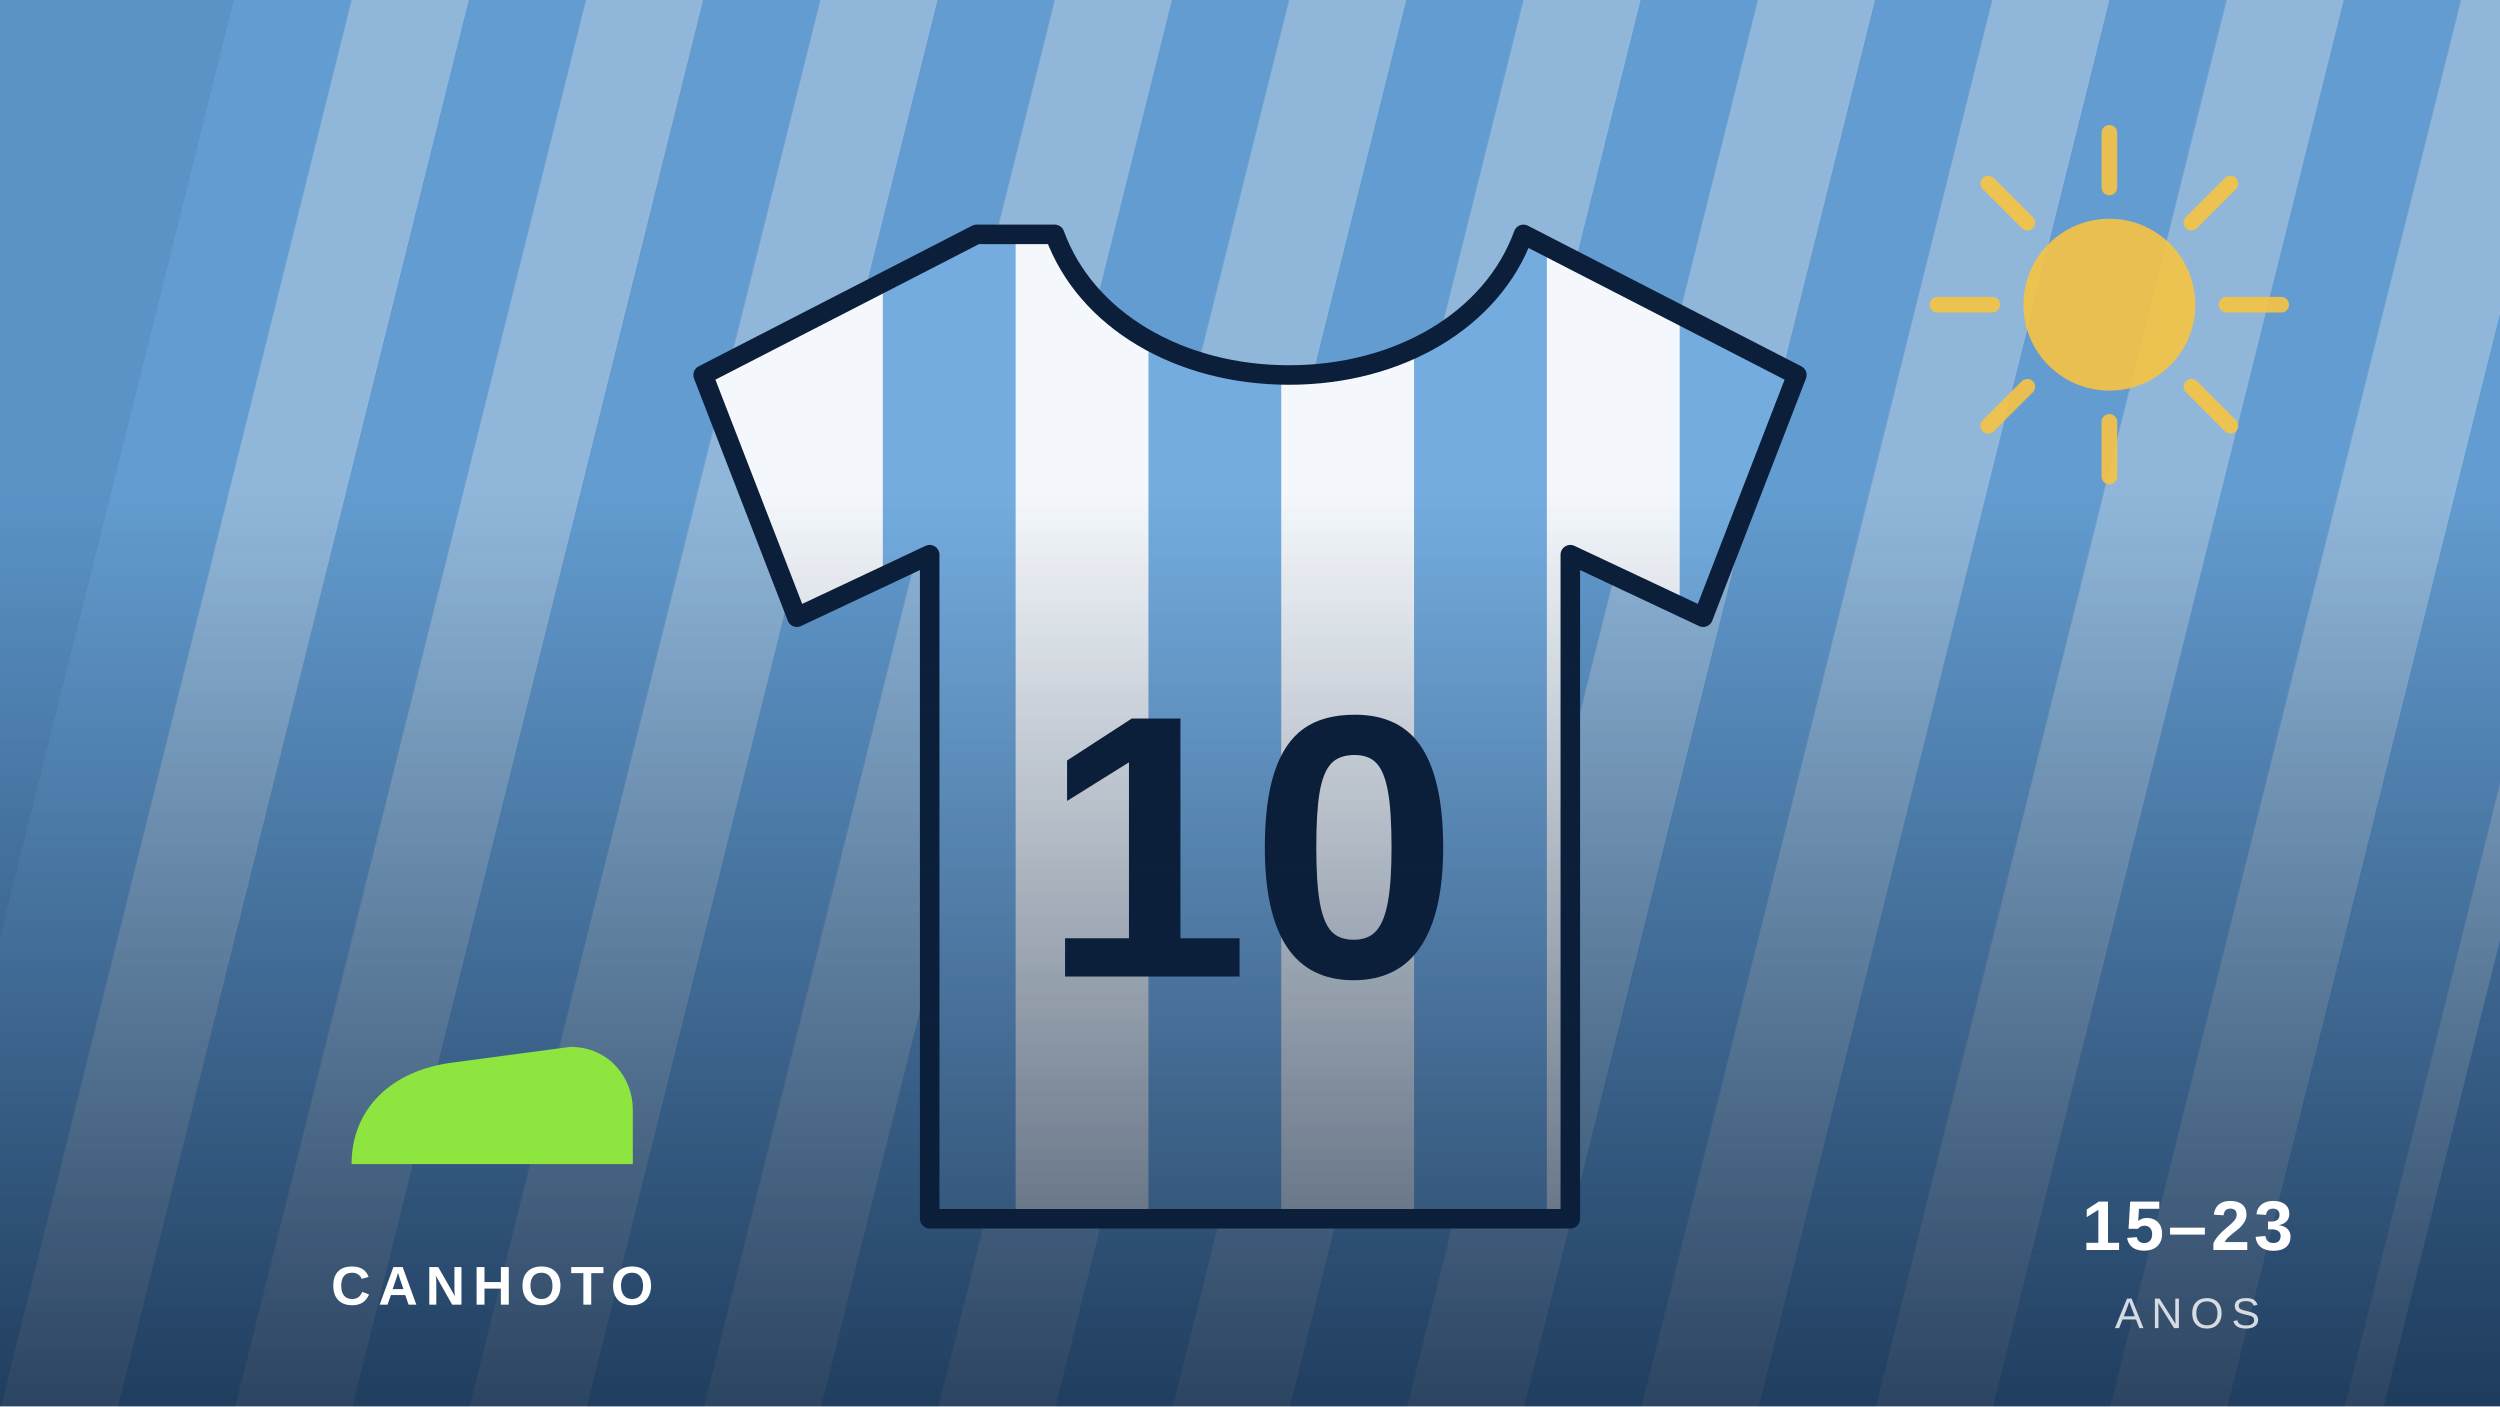
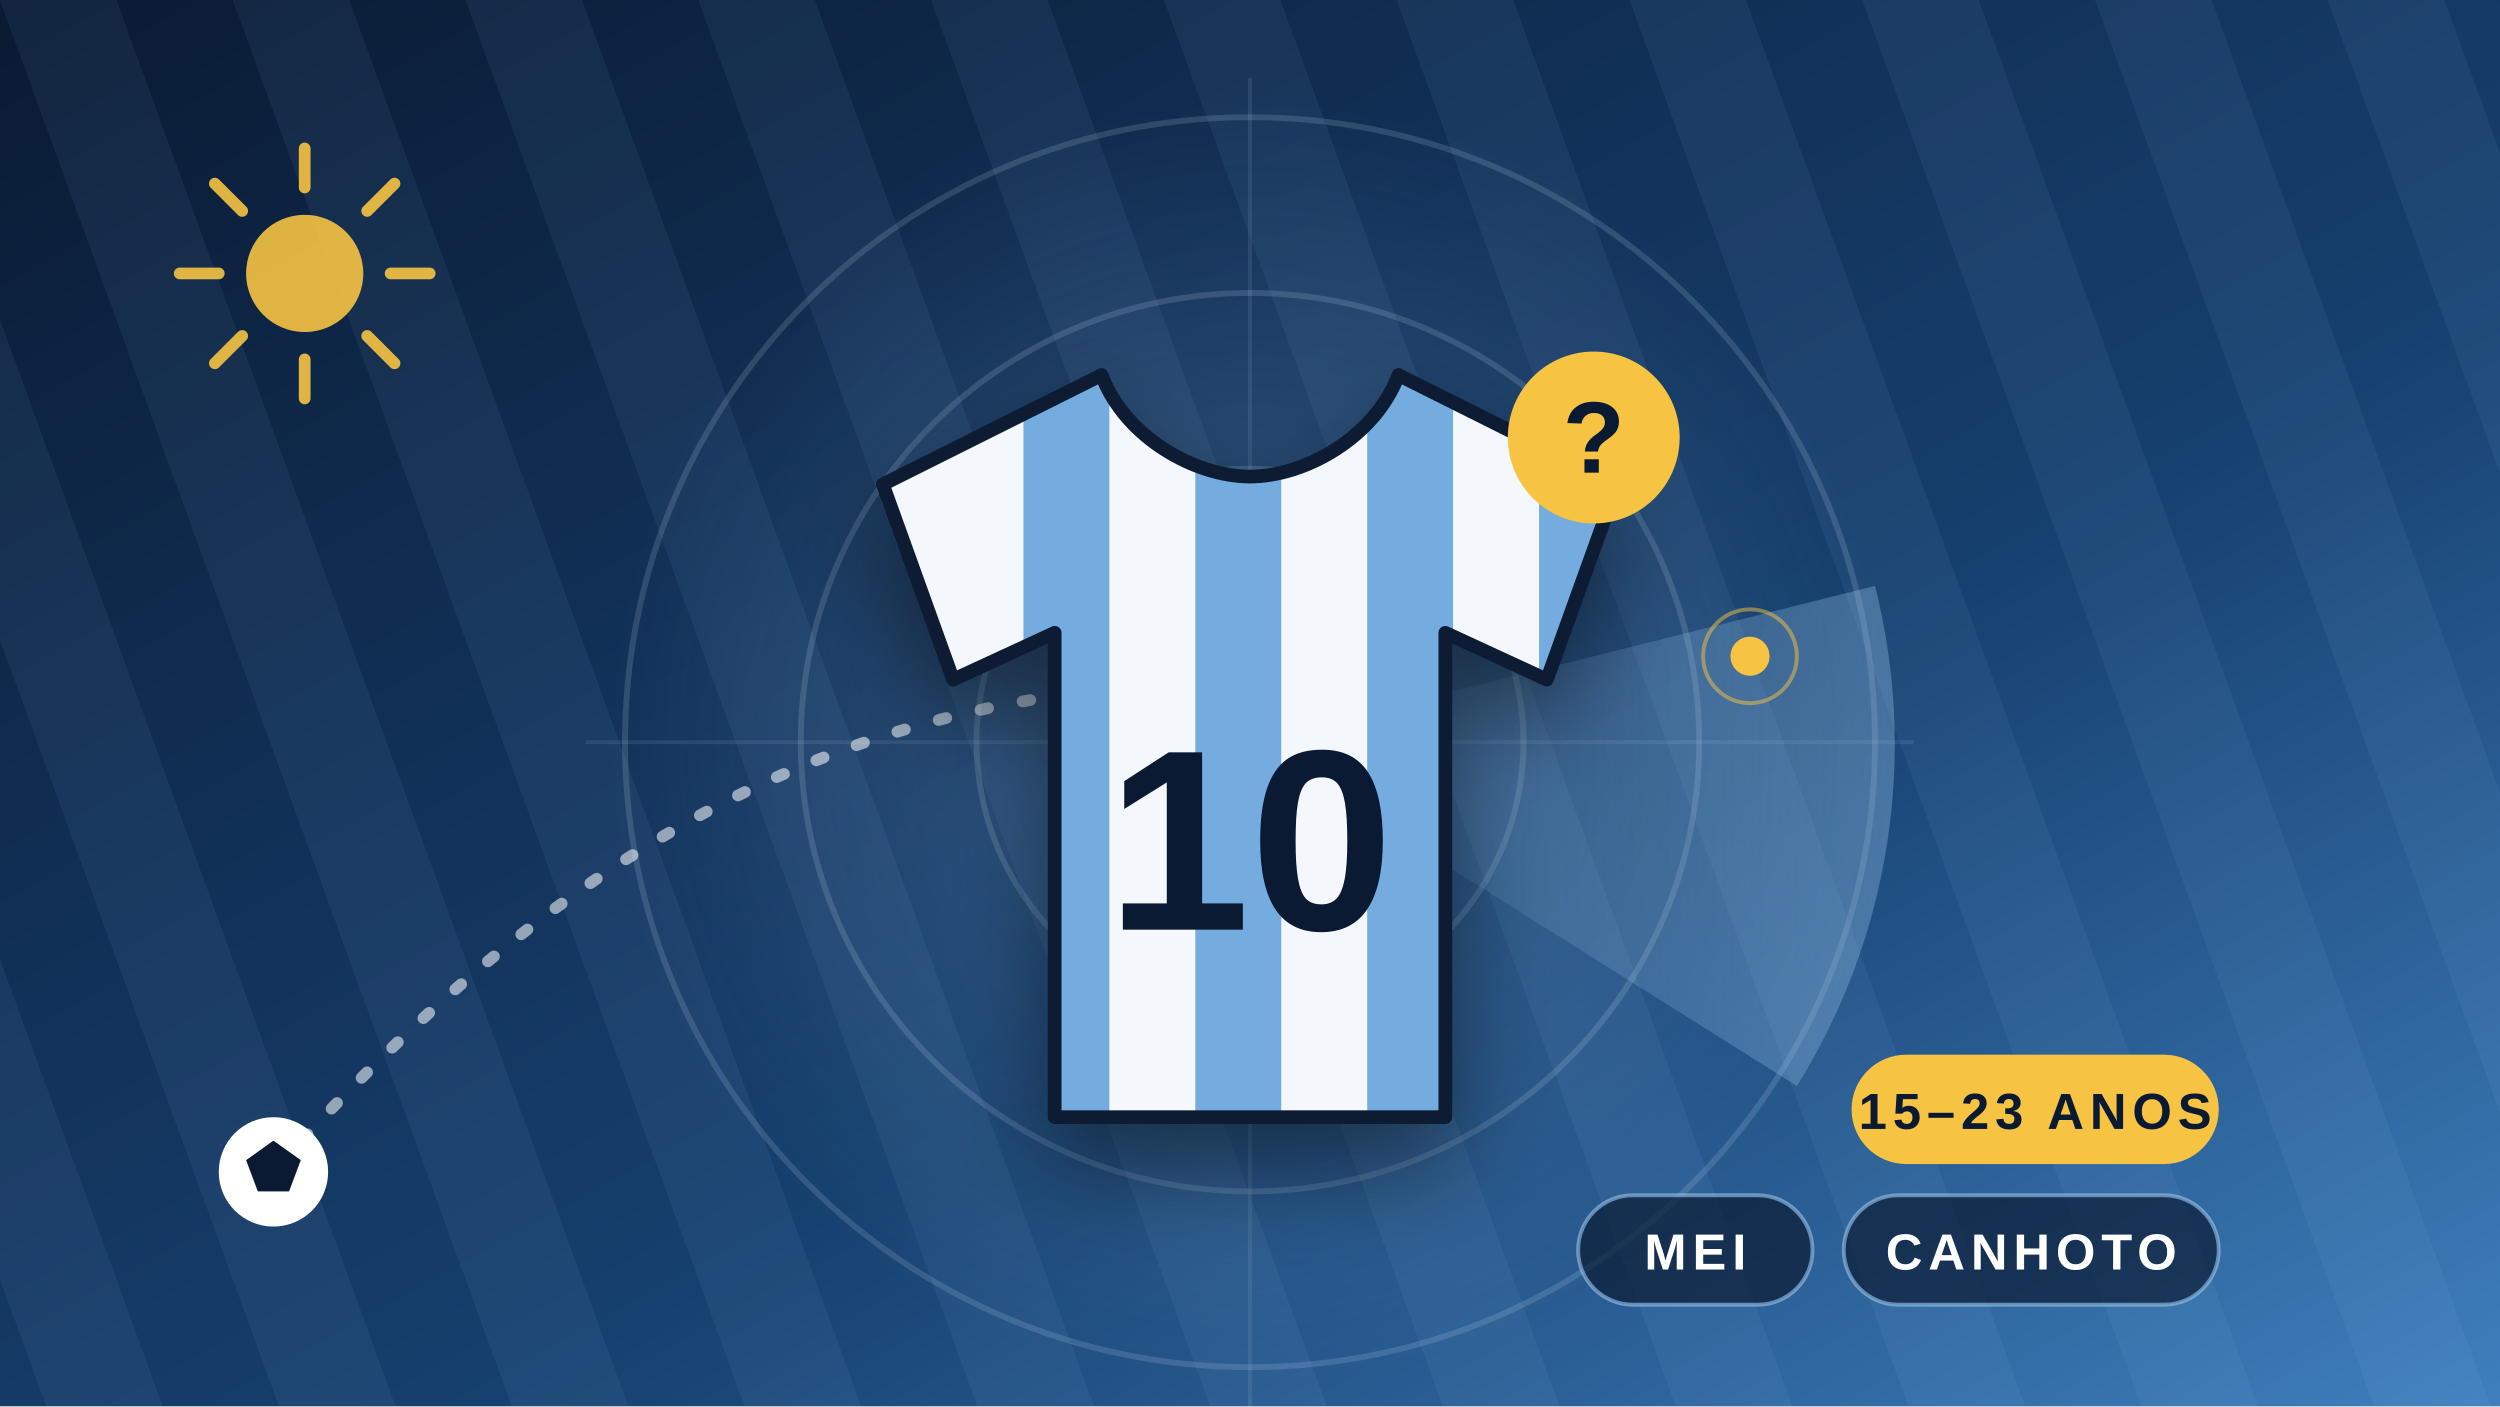
<svg xmlns="http://www.w3.org/2000/svg" viewBox="0 0 640 360">
  <defs>
-     <pattern id="listras" width="60" height="360" patternUnits="userSpaceOnUse">
-       <rect width="30" height="360" fill="#74acdf" />
-       <rect x="30" width="30" height="360" fill="#f4f8fc" />
+     <linearGradient id="bg" x1="0" y1="0" x2="1" y2="1">
+       <stop offset="0" stop-color="#0a1a33" />
+       <stop offset=".6" stop-color="#16406f" />
+       <stop offset="1" stop-color="#3f7fbd" />
+     </linearGradient>
+     <pattern id="listras" width="56" height="56" patternUnits="userSpaceOnUse" patternTransform="rotate(-20)">
+       <rect width="28" height="56" fill="#9cc7ee" />
    </pattern>
-     <linearGradient id="sombra" x1="0" y1="0" x2="0" y2="1">
-       <stop offset=".35" stop-color="#0b1f3a" stop-opacity="0" />
-       <stop offset="1" stop-color="#0b1f3a" stop-opacity=".75" />
+     <radialGradient id="radar" cx=".5" cy=".5" r=".5">
+       <stop offset="0" stop-color="#9cc7ee" stop-opacity=".25" />
+       <stop offset="1" stop-color="#9cc7ee" stop-opacity="0" />
+     </radialGradient>
+     <linearGradient id="varredura" x1="0" y1="0" x2="1" y2="0">
+       <stop offset="0" stop-color="#9cc7ee" stop-opacity="0" />
+       <stop offset="1" stop-color="#9cc7ee" stop-opacity=".35" />
    </linearGradient>
    <clipPath id="camisa">
-       <path d="M250 60l-70 36 24 62 34-16v170h164V142l34 16 24-62-70-36c-8 22-32 36-60 36s-52-14-60-36z" />
+       <path d="M282 96l-56 28 18 50 26-12v124h100V162l26 12 18-50-56-28c-6 16-24 26-38 26s-32-10-38-26z" />
    </clipPath>
+     <filter id="sombra" x="-30%" y="-30%" width="160%" height="160%">
+       <feDropShadow dx="0" dy="12" stdDeviation="12" flood-color="#000" flood-opacity=".45" />
+     </filter>
  </defs>
-   <rect width="640" height="360" fill="#5b93c7" />
-   <g transform="skewX(-14)" opacity=".35">
-     <rect x="60" width="640" height="360" fill="url(#listras)" />
+   <rect width="640" height="360" fill="url(#bg)" />
+   <rect width="640" height="360" fill="url(#listras)" opacity=".07" />
+   <g transform="translate(320 190)">
+     <circle r="165" fill="url(#radar)" />
+     <g fill="none" stroke="#cfe4f7" stroke-opacity=".16" stroke-width="1.5">
+       <circle r="70" />
+       <circle r="115" />
+       <circle r="160" />
+     </g>
+     <path d="M-170 0h340M0-170v340" stroke="#cfe4f7" stroke-opacity=".1" />
+     <path d="M0 0L160 -40A165 165 0 0 1 140 88z" fill="url(#varredura)" />
+     <circle cx="128" cy="-22" r="5" fill="#f6c343" />
+     <circle cx="128" cy="-22" r="12" fill="none" stroke="#f6c343" stroke-opacity=".5" />
  </g>
-   <g transform="translate(540 78)" fill="#f6c343" opacity=".9">
-     <circle r="22" />
-     <g stroke="#f6c343" stroke-width="4" stroke-linecap="round">
-       <path d="M0-30v-14M0 30v14M-30 0h-14M30 0h14M21-21l10-10M-21 21l-10 10M21 21l10 10M-21-21l-10-10" />
+   <g transform="translate(78 70)" opacity=".9">
+     <circle r="15" fill="#f6c343" />
+     <g stroke="#f6c343" stroke-width="3" stroke-linecap="round">
+       <path d="M0-22v-10M0 22v10M-22 0h-10M22 0h10M16-16l7-7M-16 16l-7 7M16 16l7 7M-16-16l-7-7" />
    </g>
  </g>
-   <g clip-path="url(#camisa)">
-     <rect x="170" y="50" width="300" height="300" fill="#f4f8fc" />
-     <g fill="#74acdf">
-       <rect x="226" y="50" width="34" height="300" />
-       <rect x="294" y="50" width="34" height="300" />
-       <rect x="362" y="50" width="34" height="300" />
-       <rect x="430" y="50" width="34" height="300" />
+   <path d="M70 300C150 210 220 180 300 175" fill="none" stroke="#fff" stroke-opacity=".55" stroke-width="3" stroke-dasharray="2 9" stroke-linecap="round" />
+   <g transform="translate(70 300)">
+     <circle r="14" fill="#fff" />
+     <path d="M0-8l7 5-3 8h-8l-3-8z" fill="#0a1a33" />
+   </g>
+   <g filter="url(#sombra)">
+     <g clip-path="url(#camisa)">
+       <rect x="220" y="90" width="200" height="200" fill="#f4f8fc" />
+       <g fill="#74acdf">
+         <rect x="262" y="90" width="22" height="200" />
+         <rect x="306" y="90" width="22" height="200" />
+         <rect x="350" y="90" width="22" height="200" />
+         <rect x="394" y="90" width="22" height="200" />
+       </g>
    </g>
+     <path d="M282 96l-56 28 18 50 26-12v124h100V162l26 12 18-50-56-28c-6 16-24 26-38 26s-32-10-38-26z" fill="none" stroke="#0a1a33" stroke-width="3.5" stroke-linejoin="round" />
  </g>
-   <path d="M250 60l-70 36 24 62 34-16v170h164V142l34 16 24-62-70-36c-8 22-32 36-60 36s-52-14-60-36z" fill="none" stroke="#0b1f3a" stroke-width="5" stroke-linejoin="round" />
-   <text x="320" y="250" text-anchor="middle" font-family="Arial Black, Arial, sans-serif" font-weight="900" font-size="96" fill="#0b1f3a">10</text>
-   <rect width="640" height="360" fill="url(#sombra)" />
-   <g transform="translate(90 268)">
-     <path d="M0 30c0-14 10-24 26-26l30-4c10 0 16 8 16 16v14H6c-4 0-6-0-6 0z" fill="#8ee53f" />
-     <text x="36" y="66" text-anchor="middle" font-family="Arial, sans-serif" font-weight="700" font-size="14" fill="#fff" letter-spacing="2">CANHOTO</text>
+   <text x="320" y="238" text-anchor="middle" font-family="Arial Black, Arial, sans-serif" font-weight="900" font-size="66" fill="#0a1a33">10</text>
+   <g transform="translate(408 112)">
+     <circle r="22" fill="#f6c343" />
+     <text y="9" text-anchor="middle" font-family="Arial Black, Arial, sans-serif" font-weight="900" font-size="26" fill="#0a1a33">?</text>
  </g>
-   <text x="560" y="320" text-anchor="middle" font-family="Arial, sans-serif" font-weight="700" font-size="18" fill="#fff" letter-spacing="1">15–23</text>
-   <text x="560" y="340" text-anchor="middle" font-family="Arial, sans-serif" font-size="11" fill="#fff" opacity=".8" letter-spacing="2">ANOS</text>
+   <g font-family="Arial, sans-serif" font-weight="700" font-size="13" letter-spacing="1.5">
+     <rect x="404" y="306" width="60" height="28" rx="14" fill="#0a1a33" fill-opacity=".7" stroke="#9cc7ee" stroke-opacity=".6" />
+     <text x="434" y="325" text-anchor="middle" fill="#fff">MEI</text>
+     <rect x="472" y="306" width="96" height="28" rx="14" fill="#0a1a33" fill-opacity=".7" stroke="#9cc7ee" stroke-opacity=".6" />
+     <text x="520" y="325" text-anchor="middle" fill="#fff">CANHOTO</text>
+     <rect x="474" y="270" width="94" height="28" rx="14" fill="#f6c343" />
+     <text x="521" y="289" text-anchor="middle" fill="#0a1a33">15–23 ANOS</text>
+   </g>
</svg>
